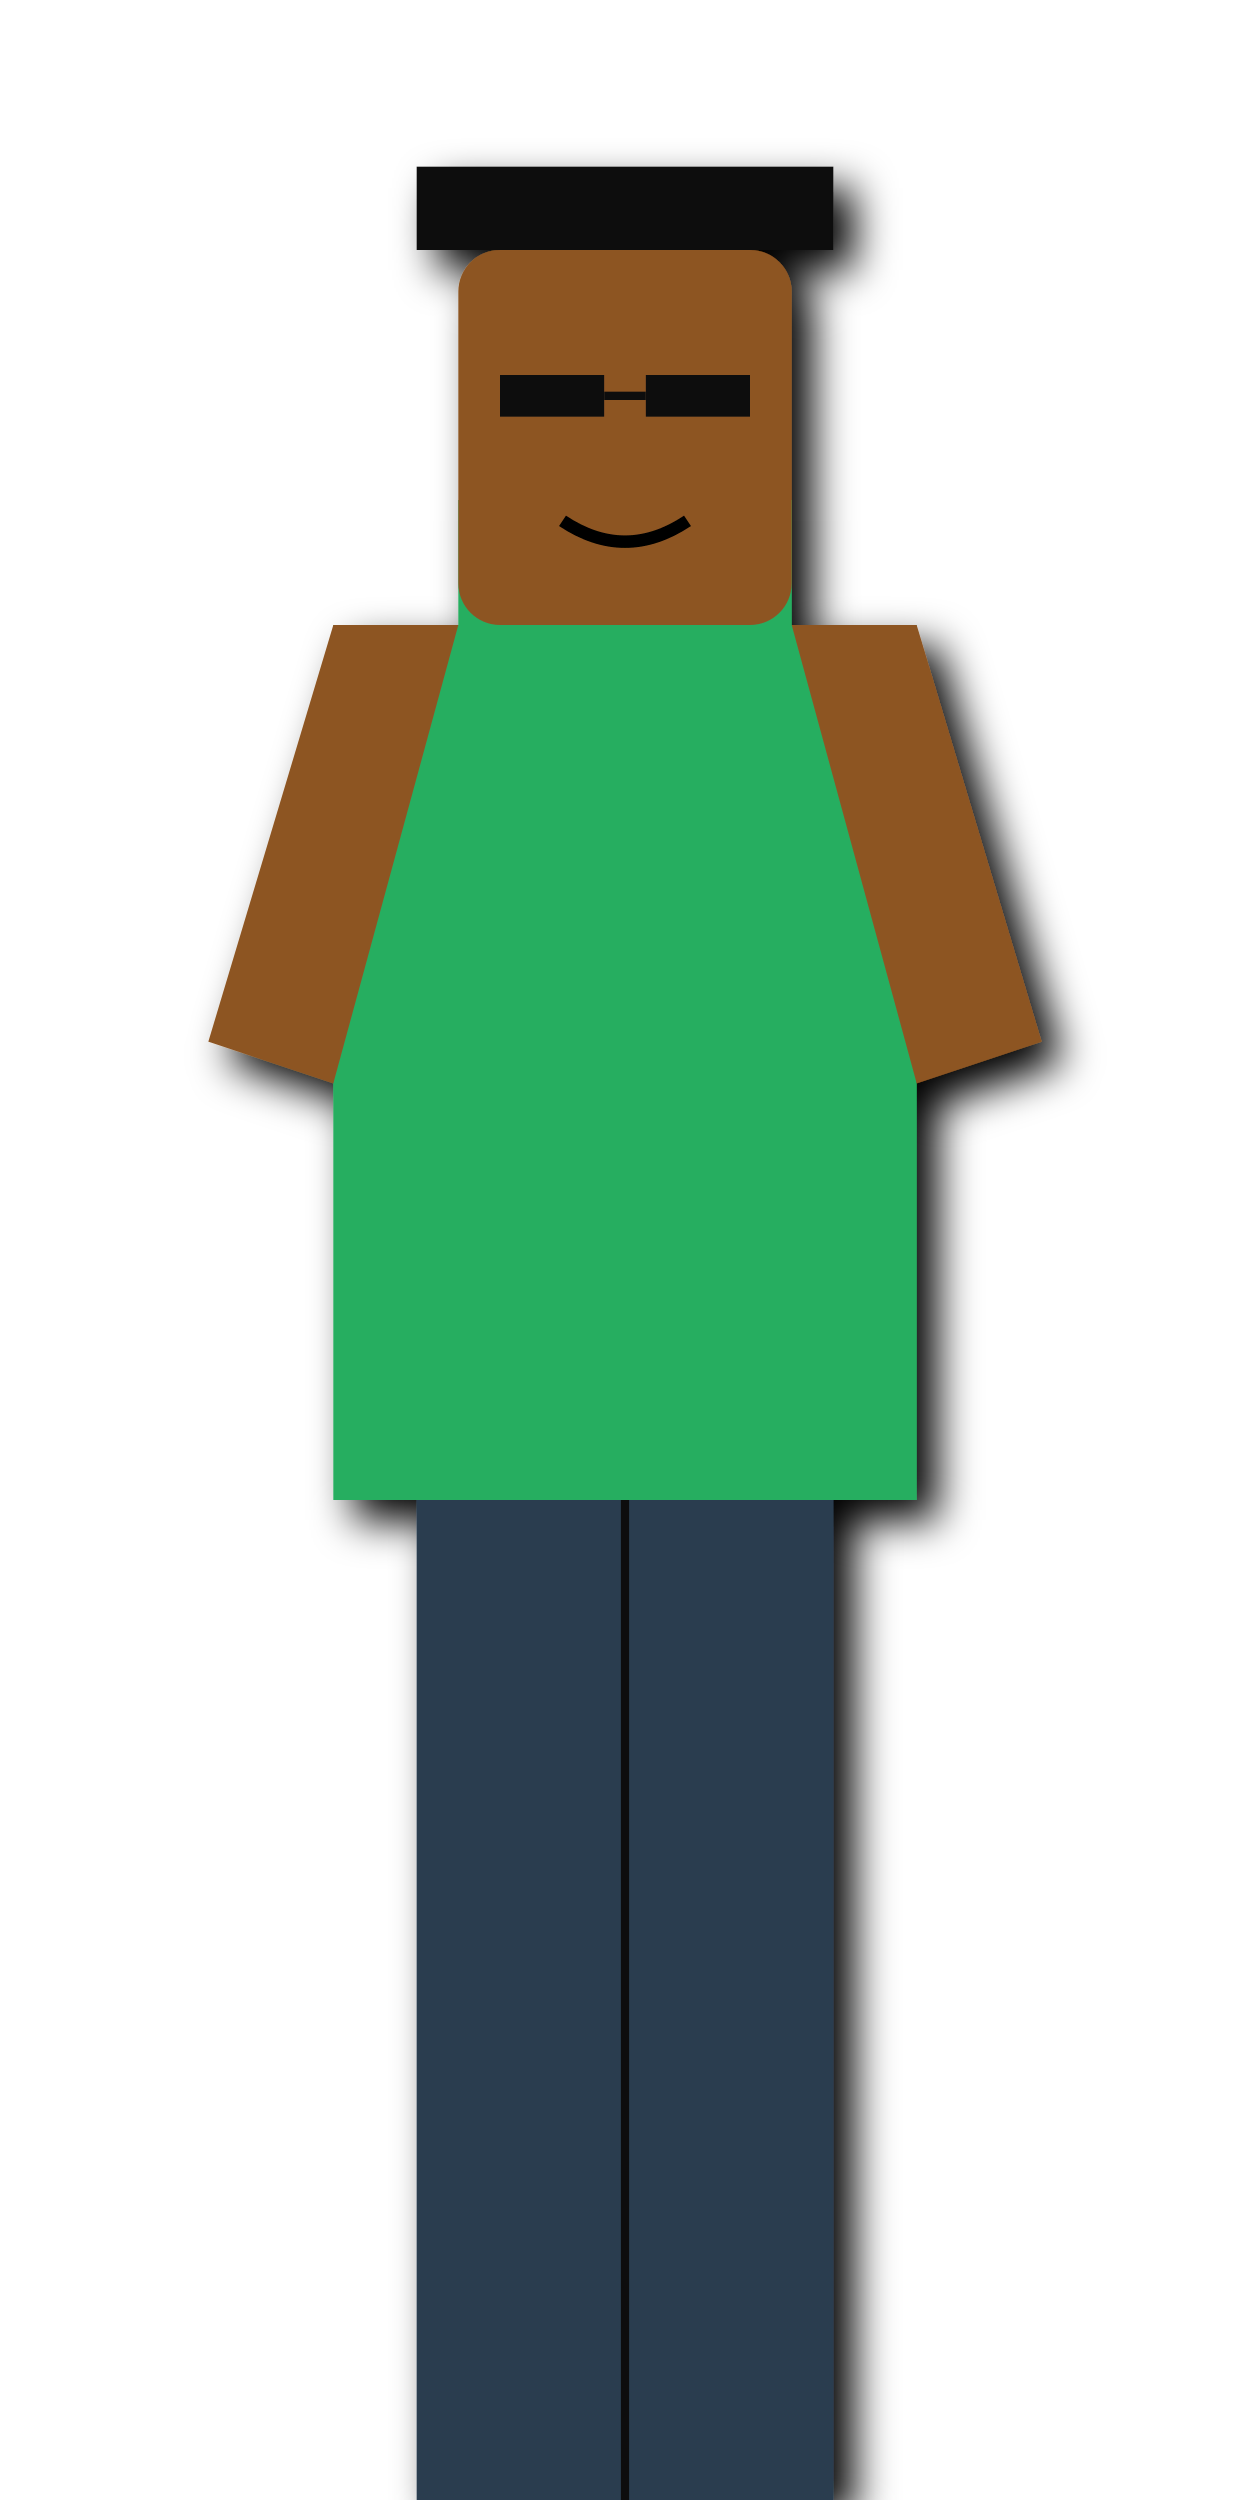
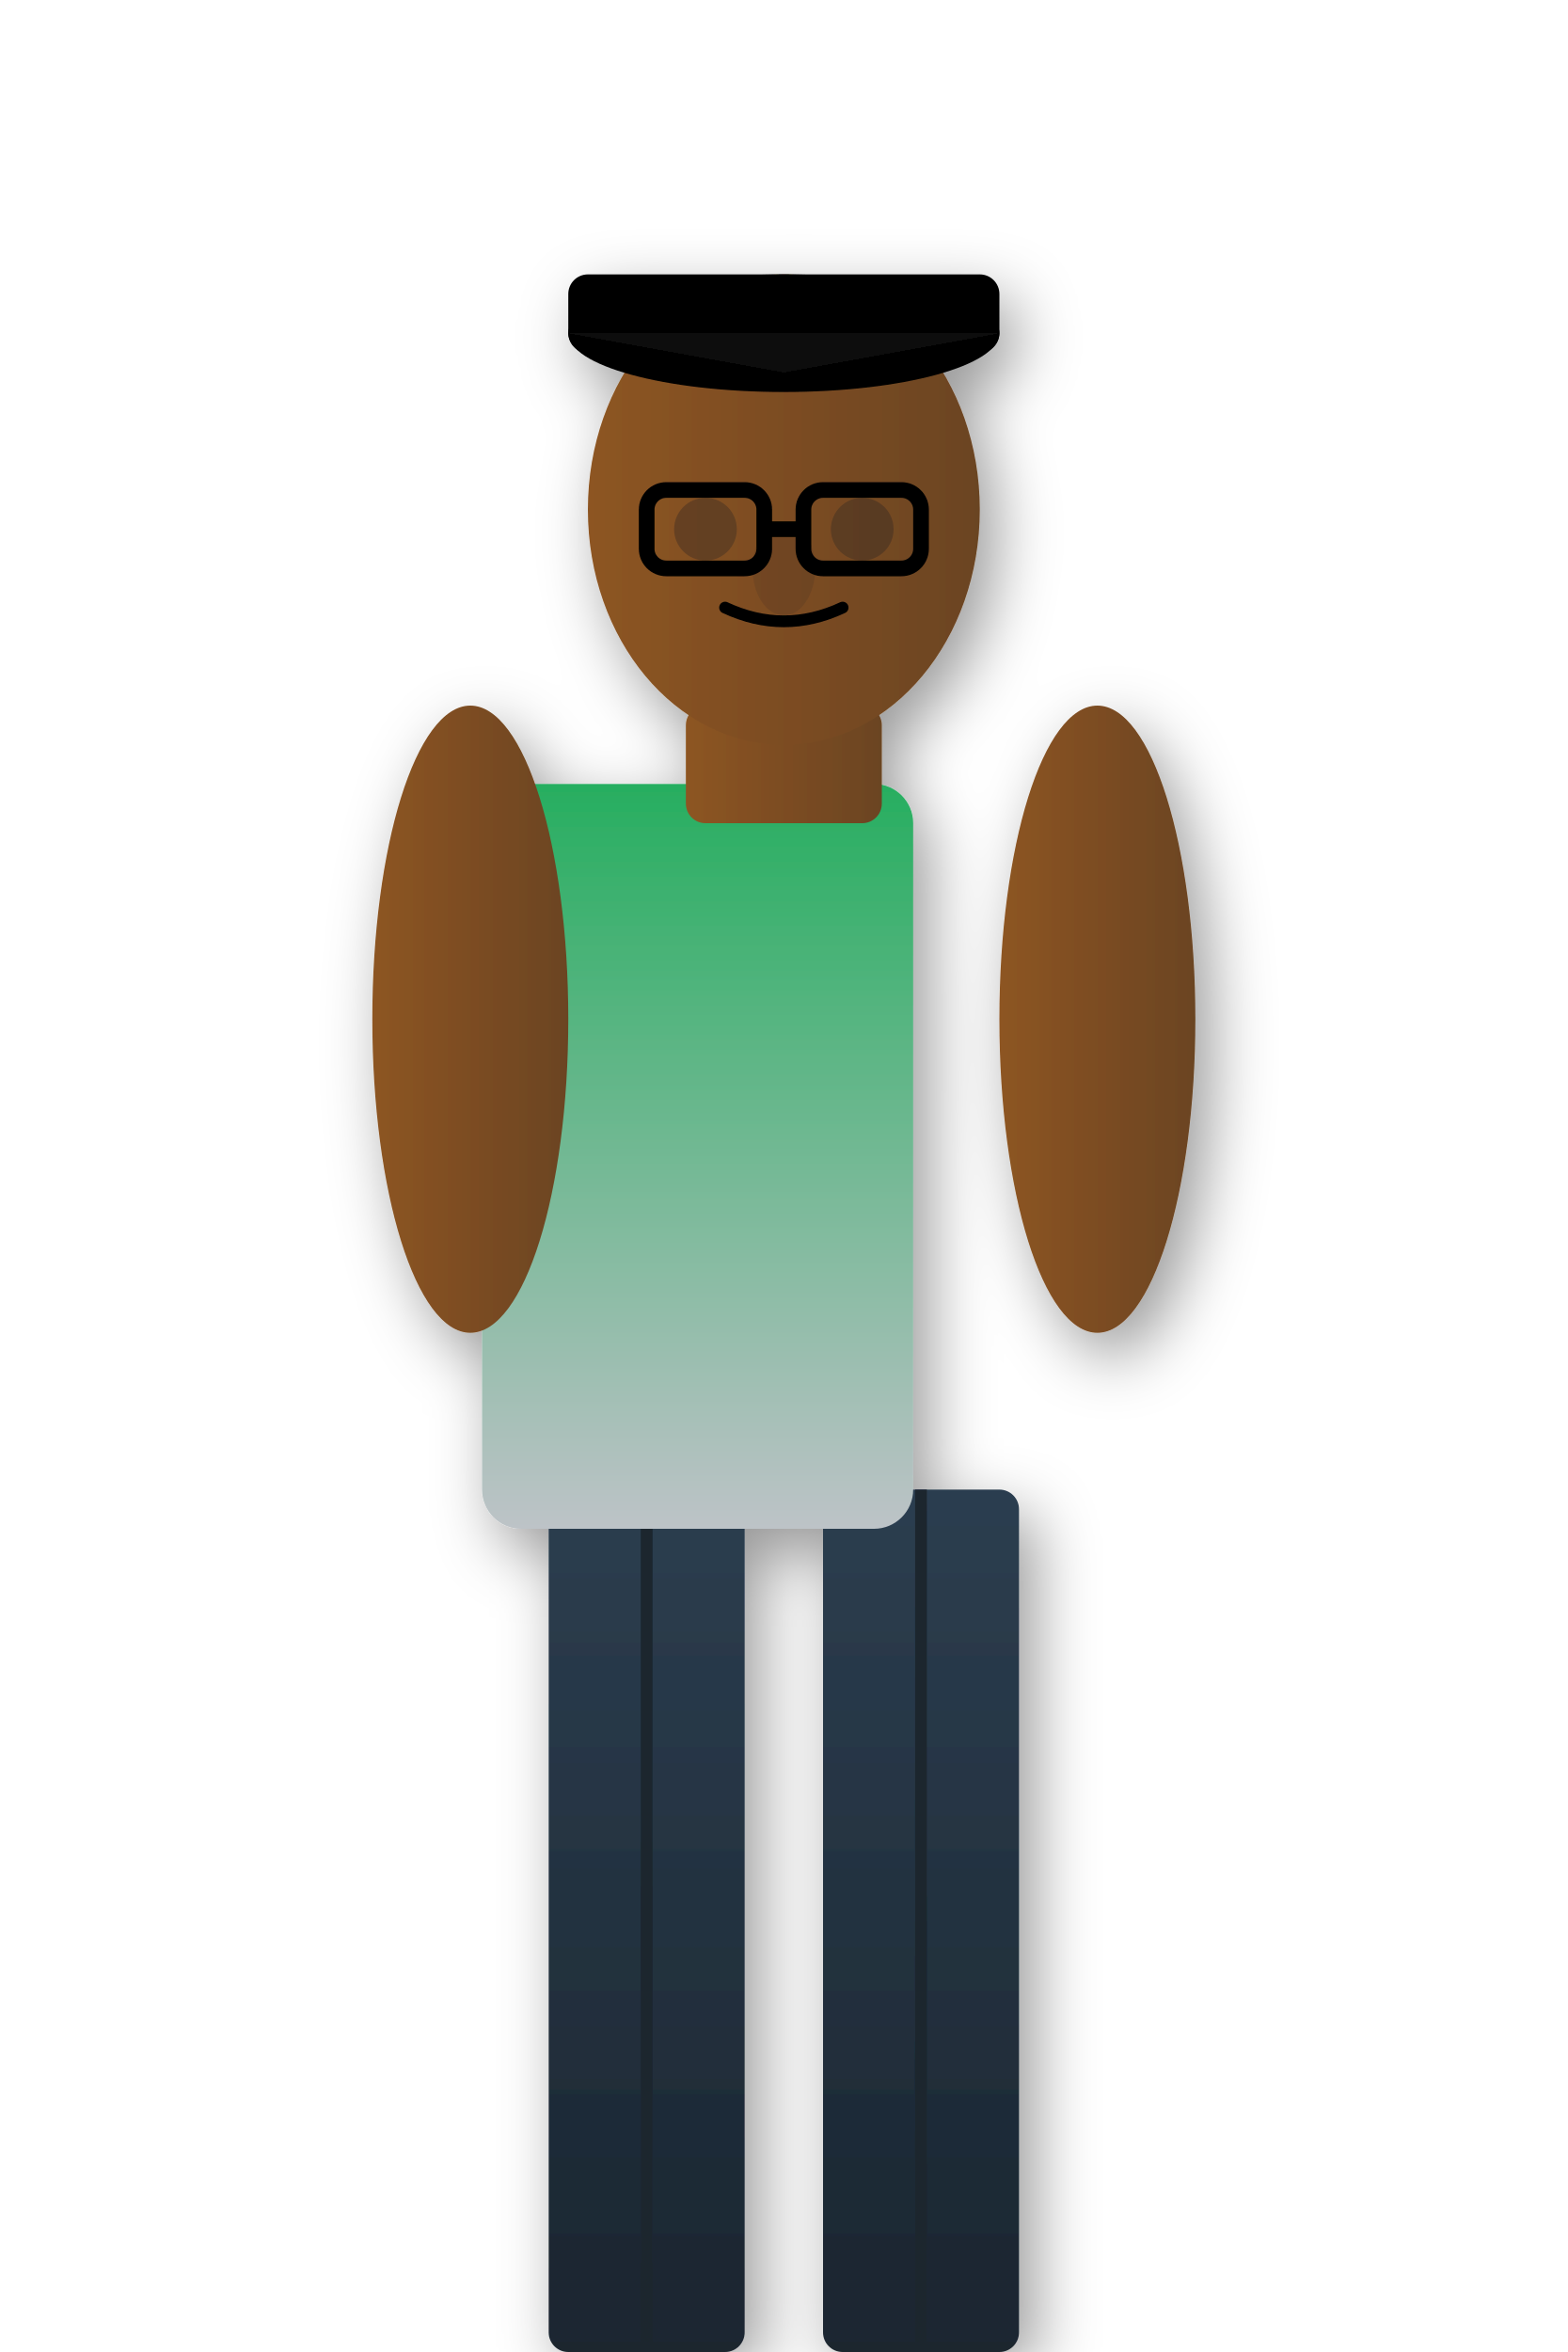
- <svg xmlns="http://www.w3.org/2000/svg" viewBox="0 0 300 600">
+ <svg xmlns="http://www.w3.org/2000/svg" viewBox="0 0 400 600" preserveAspectRatio="xMidYMax meet">
  <defs>
-     <filter id="shadow" x="-20%" y="-20%" width="140%" height="140%">
-       <feGaussianBlur in="SourceAlpha" stdDeviation="5" />
-       <feOffset dx="5" dy="5" result="offsetblur" />
+     <linearGradient id="skinGradryder" x1="0%" y1="0%" x2="100%" y2="0%">
+       <stop offset="0%" style="stop-color:#8d5524;stop-opacity:1" />
+       <stop offset="100%" style="stop-color:#6b4423;stop-opacity:1" />
+     </linearGradient>
+     <linearGradient id="shirtGradryder" x1="0%" y1="0%" x2="0%" y2="100%">
+       <stop offset="0%" style="stop-color:#27ae60;stop-opacity:1" />
+       <stop offset="100%" style="stop-color:#bdc3c7;stop-opacity:1" />
+     </linearGradient>
+     <linearGradient id="pantsGradryder" x1="0%" y1="0%" x2="0%" y2="100%">
+       <stop offset="0%" style="stop-color:#2c3e50;stop-opacity:1" />
+       <stop offset="100%" style="stop-color:#1a252f;stop-opacity:1" />
+     </linearGradient>
+     <filter id="shadowryder" x="-50%" y="-50%" width="200%" height="200%">
+       <feGaussianBlur in="SourceAlpha" stdDeviation="8" />
+       <feOffset dx="4" dy="6" result="offsetblur" />
+       <feComponentTransfer>
+         <feFuncA type="linear" slope="0.4" />
+       </feComponentTransfer>
      <feMerge>
-         <feMergeNode in="offsetblur" />
+         <feMergeNode />
        <feMergeNode in="SourceGraphic" />
      </feMerge>
    </filter>
  </defs>
-   <g filter="url(#shadow)">
-     <path d="M100.0,600 L100.0,350 L200.0,350 L200.0,600" fill="#2c3e50" />
-     <path d="M150,350 L150,600" stroke="#111" stroke-width="2" />
-     <path d="M80,360 L220,360 L220,150 L190.0,150 L190,120 L110,120 L110.0,150 L80,150 Z" fill="#27ae60" />
-     <path d="M80,150 L50,250 L80,260 L110.0,150" fill="#8d5524" />
-     <path d="M220,150 L250,250 L220,260 L190.0,150" fill="#8d5524" />
-     <rect x="110" y="60" width="80" height="90" rx="10" fill="#8d5524" />
-     <path d="M100,60 L200,60 L200,40 L100,40 Z" fill="#111" />
-     <rect x="120" y="90" width="25" height="10" fill="#111" />
-     <rect x="155" y="90" width="25" height="10" fill="#111" />
-     <line x1="145" y1="95" x2="155" y2="95" stroke="#111" stroke-width="2" />
-     <path d="M135,125 Q150,135 165,125" stroke="#000" stroke-width="3" fill="none" />
+   <g filter="url(#shadowryder)">
+     <rect x="140" y="380" width="50" height="220" fill="url(#pantsGradryder)" rx="5" />
+     <rect x="210" y="380" width="50" height="220" fill="url(#pantsGradryder)" rx="5" />
+     <line x1="165" y1="380" x2="165" y2="600" stroke="#1a252f" stroke-width="3" />
+     <line x1="235" y1="380" x2="235" y2="600" stroke="#1a252f" stroke-width="3" />
+     <rect x="123" y="200" width="110" height="190" fill="url(#shirtGradryder)" rx="10" />
+     <ellipse cx="120" cy="260" rx="25" ry="80" fill="url(#skinGradryder)" />
+     <ellipse cx="280" cy="260" rx="25" ry="80" fill="url(#skinGradryder)" />
+     <rect x="175" y="180" width="50" height="30" fill="url(#skinGradryder)" rx="5" />
+     <ellipse cx="200" cy="130" rx="50" ry="60" fill="url(#skinGradryder)" />
+     <ellipse cx="200" cy="85" rx="55" ry="15" fill="#000" />
+     <rect x="145" y="70" width="110" height="20" fill="#000" rx="5" />
+     <path d="M145,85 L200,95 L255,85" fill="#111" />
+     <rect x="165" y="125" width="30" height="20" fill="none" stroke="#000" stroke-width="4" rx="5" />
+     <rect x="205" y="125" width="30" height="20" fill="none" stroke="#000" stroke-width="4" rx="5" />
+     <line x1="195" y1="135" x2="205" y2="135" stroke="#000" stroke-width="4" />
+     <circle cx="180" cy="135" r="8" fill="#1a1a1a" opacity="0.3" />
+     <circle cx="220" cy="135" r="8" fill="#1a1a1a" opacity="0.3" />
+     <path d="M185,155 Q200,162 215,155" stroke="#000" stroke-width="3" fill="none" stroke-linecap="round" />
+     <ellipse cx="200" cy="145" rx="8" ry="12" fill="#000" opacity="0.1" />
  </g>
</svg>
